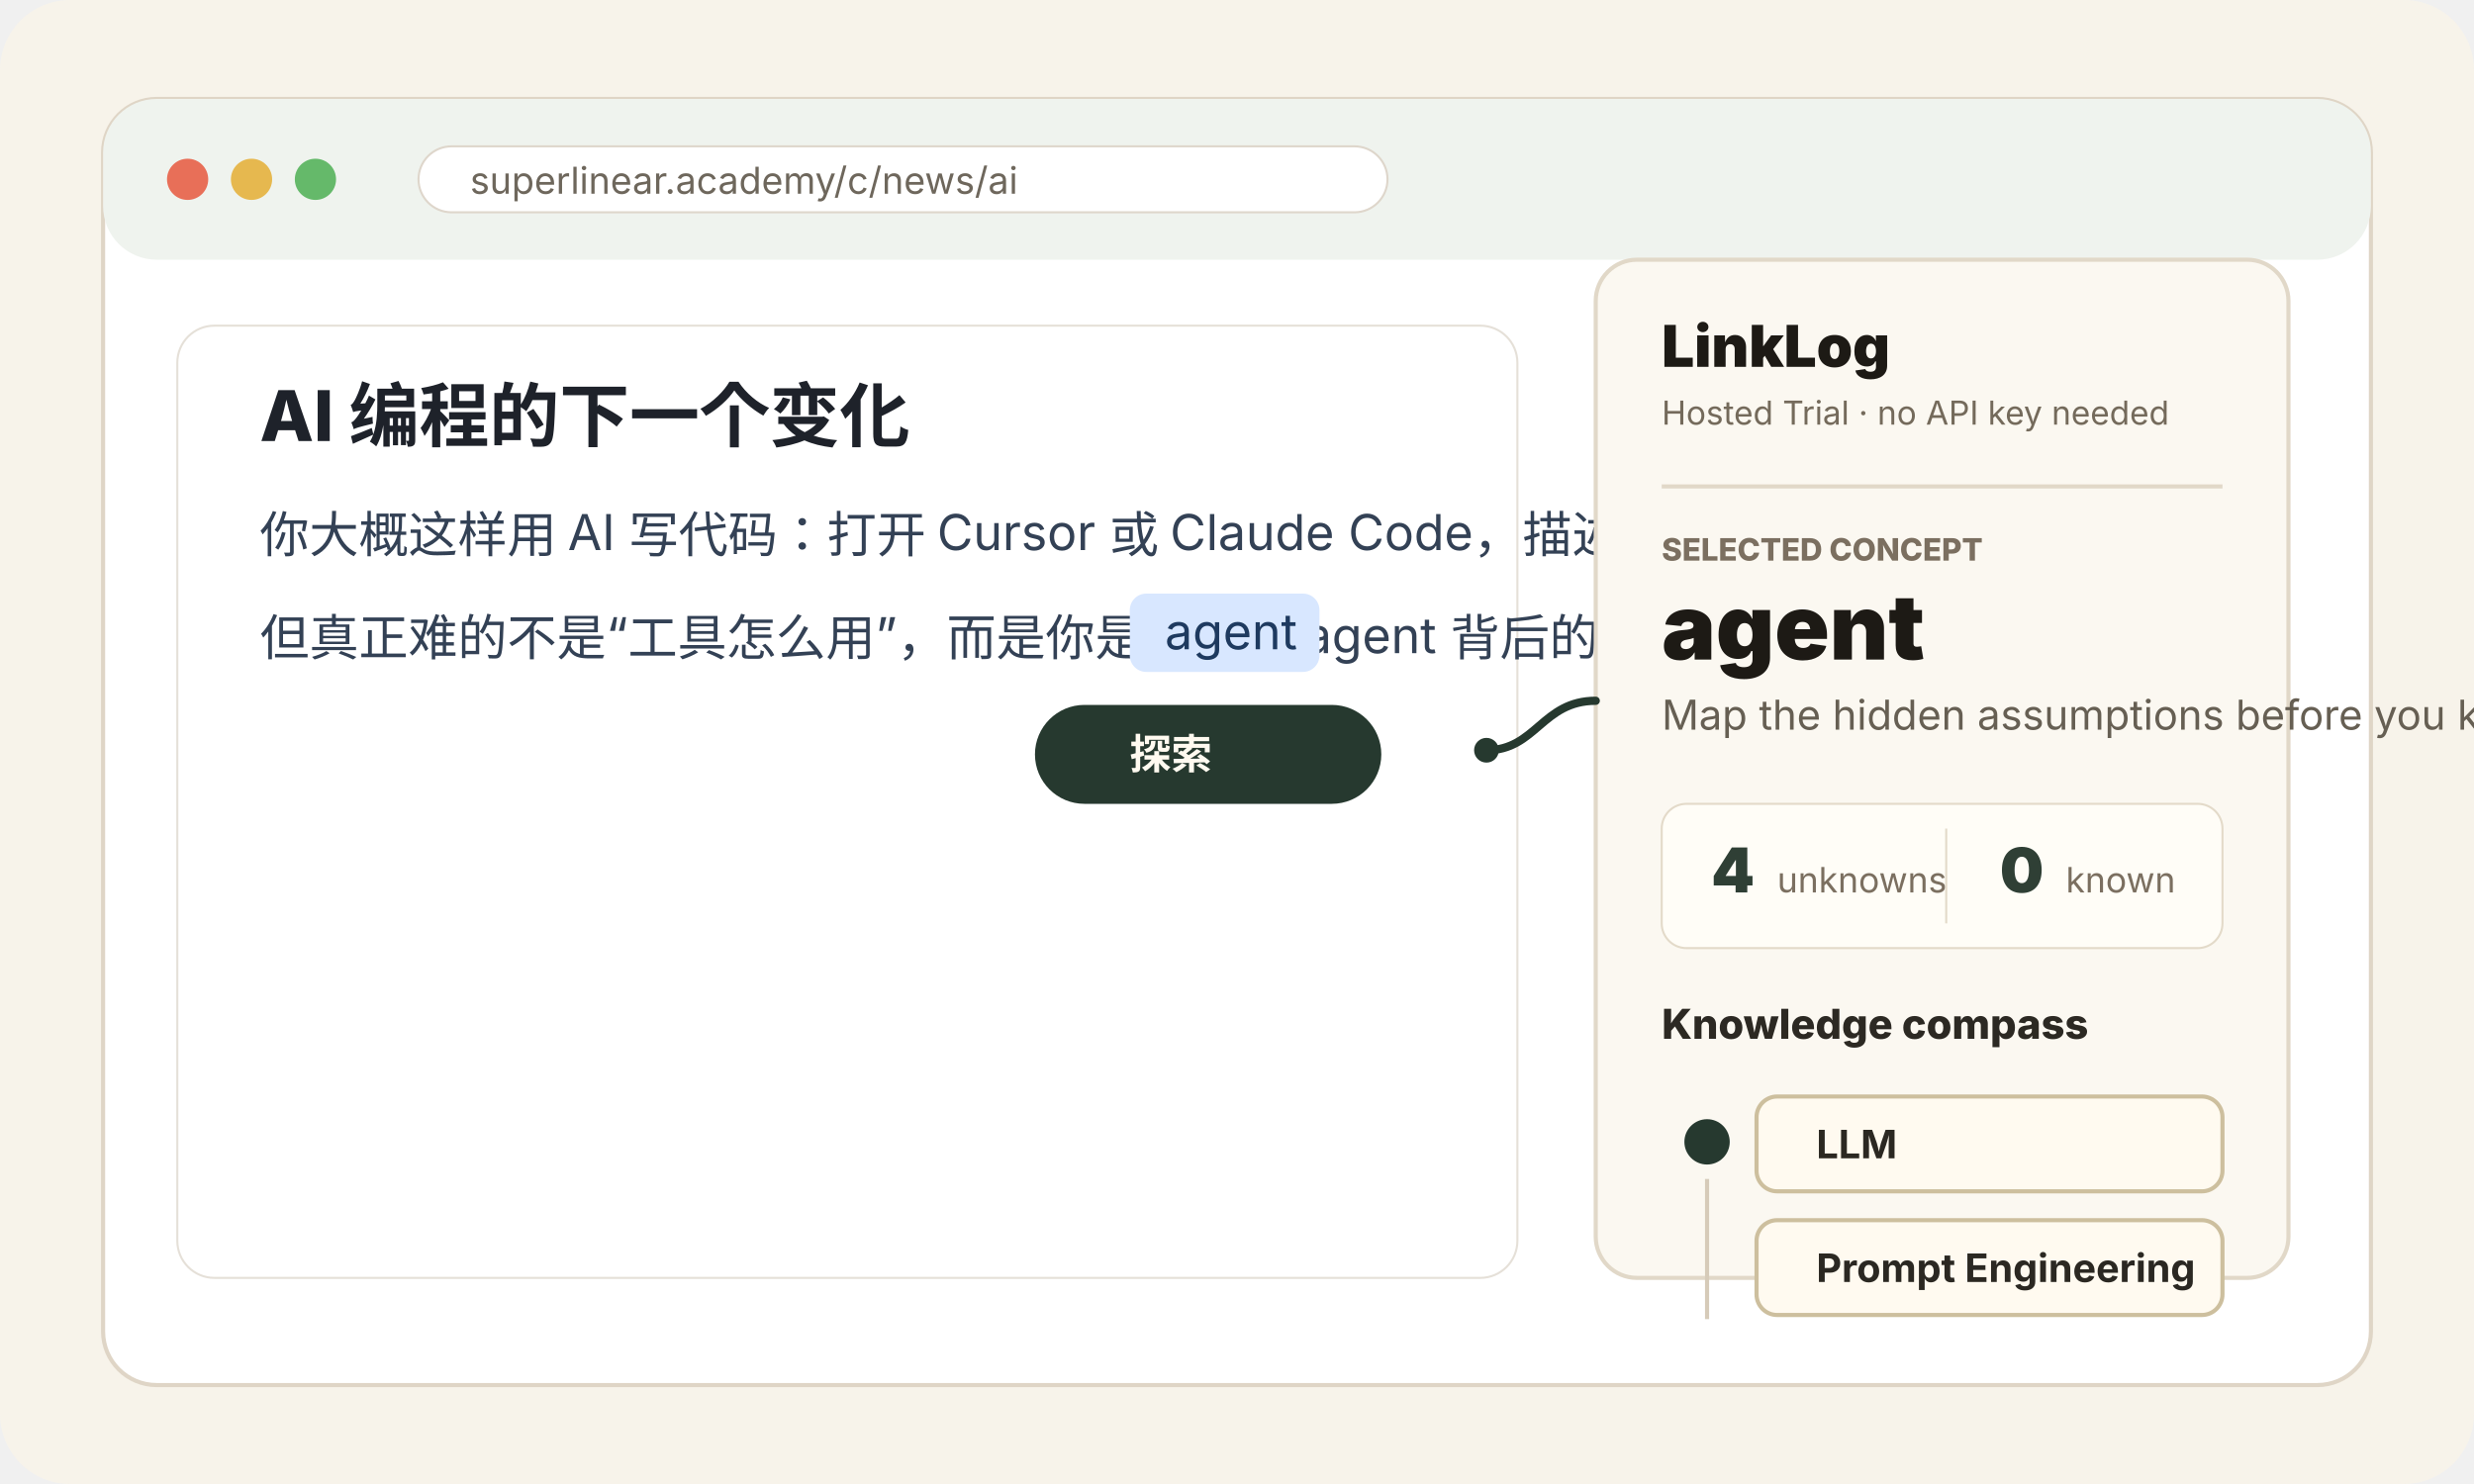
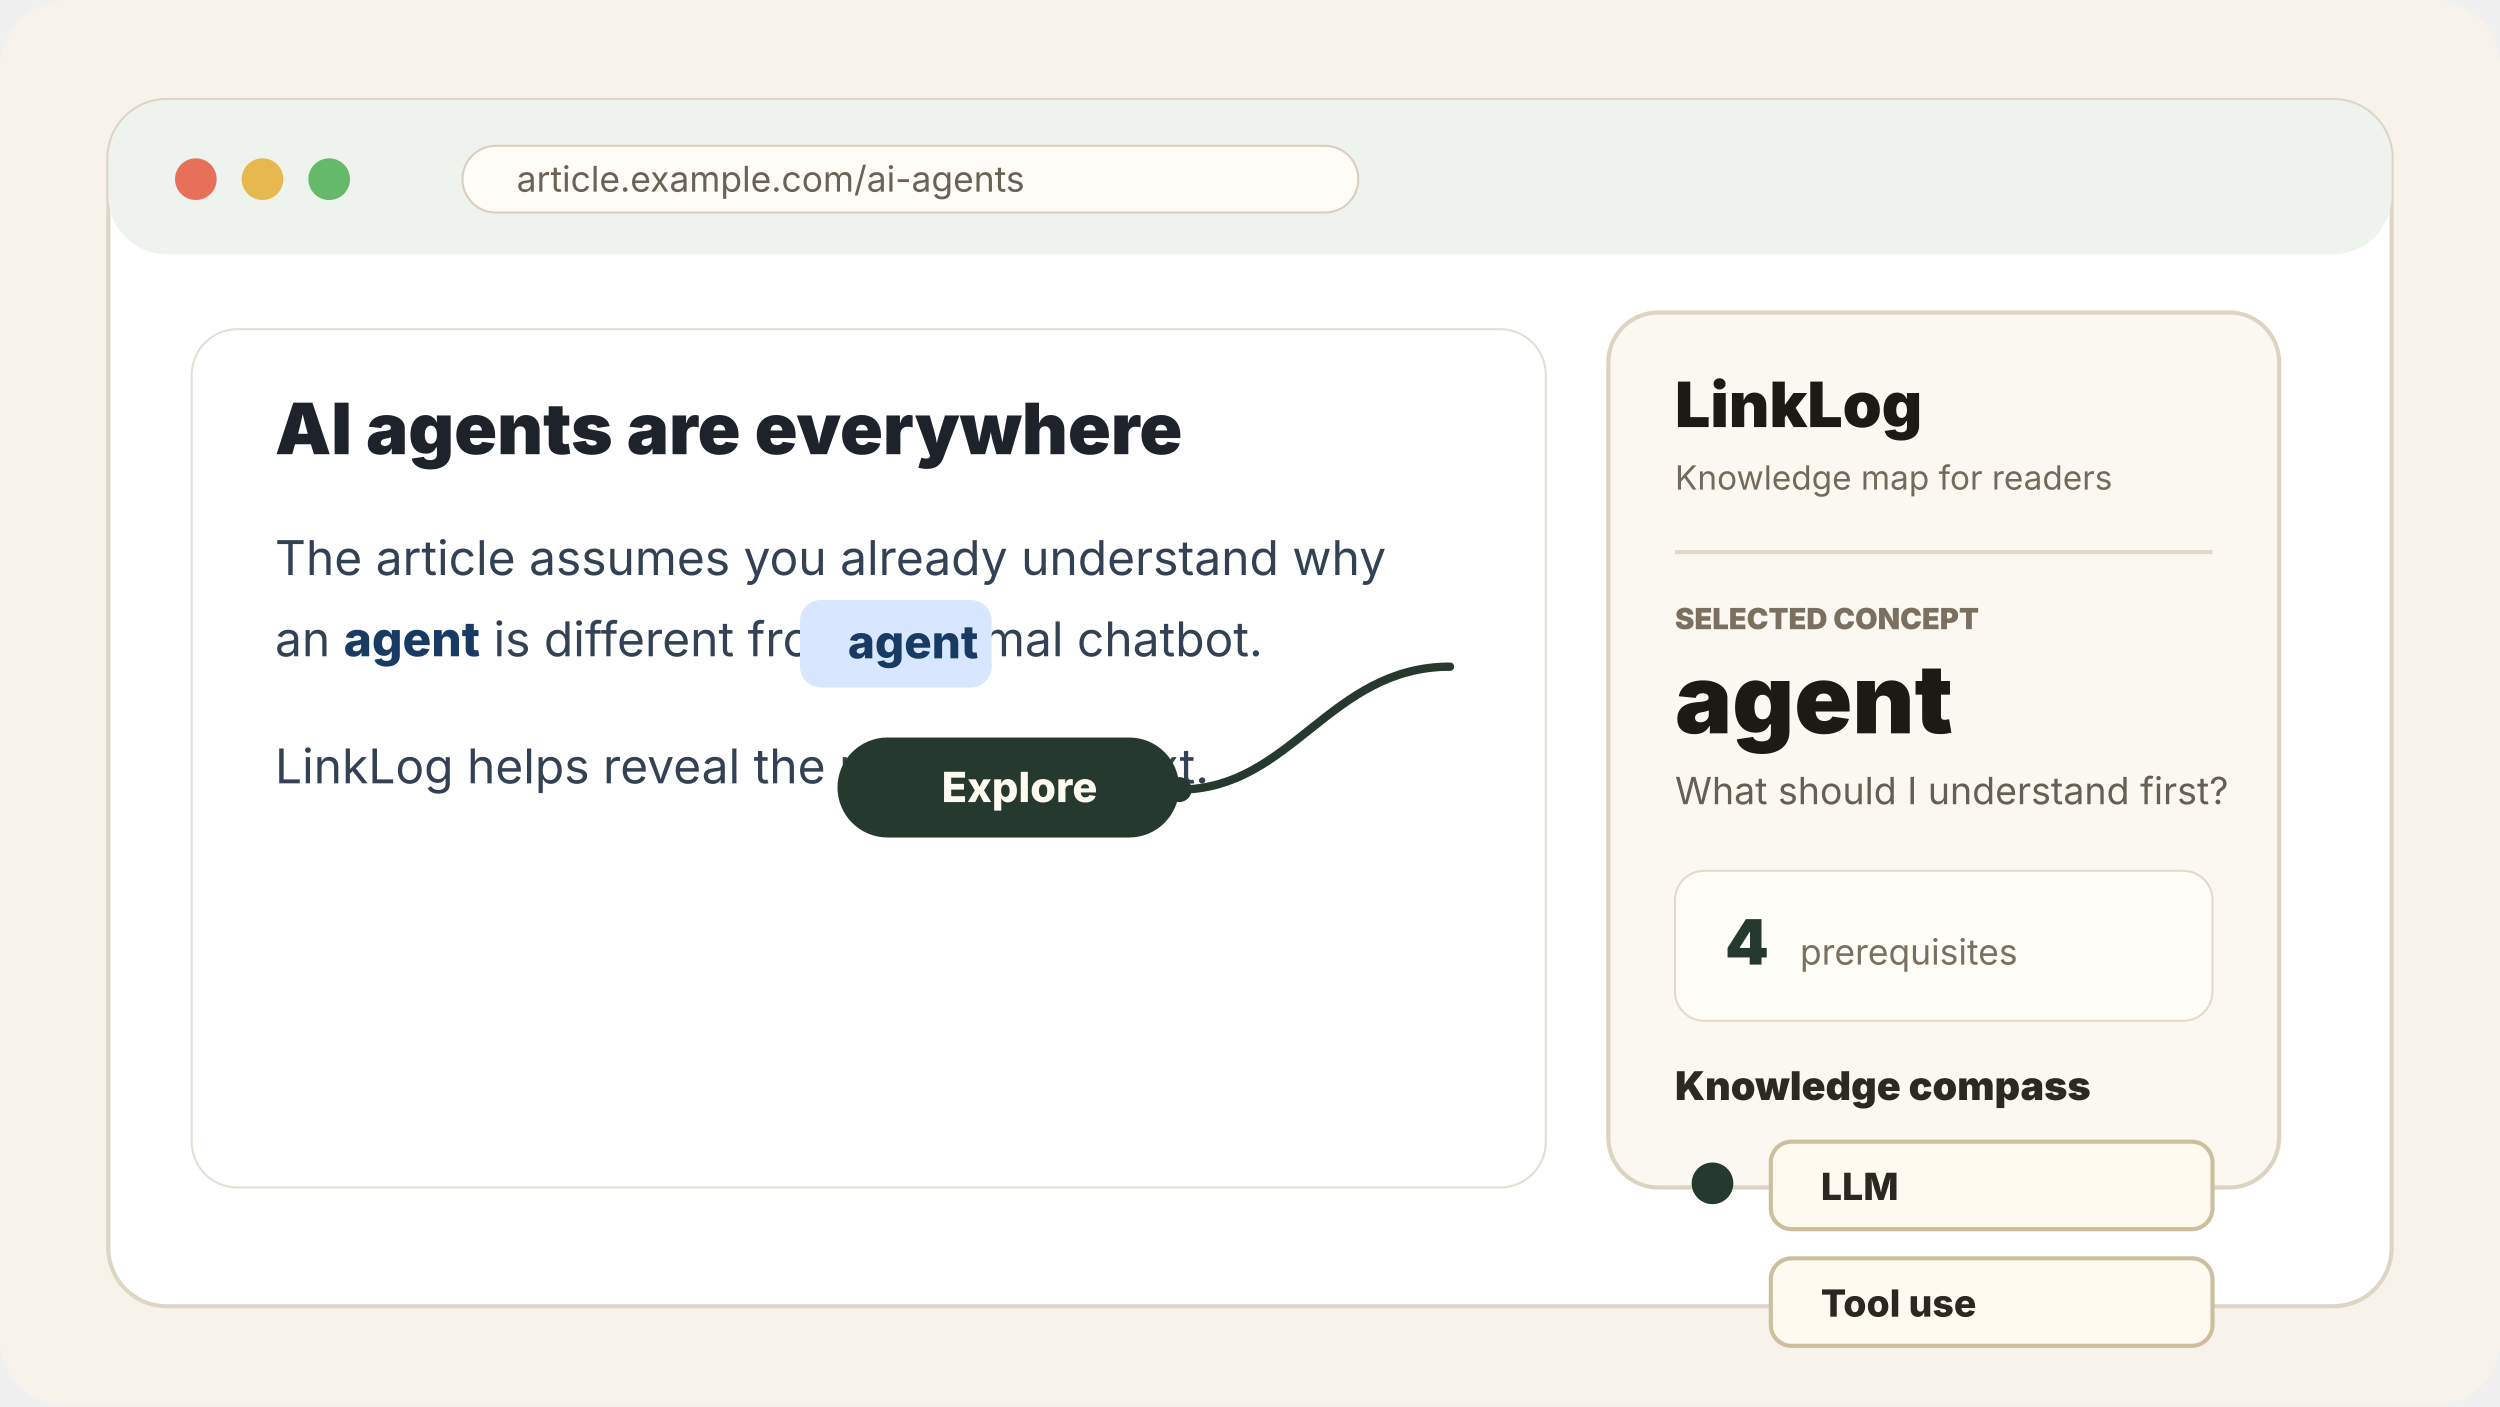
- <svg xmlns="http://www.w3.org/2000/svg" width="1200" height="720" viewBox="0 0 1200 720" fill="none">
-   <rect width="1200" height="720" rx="34" fill="#F7F3EA" />
-   <rect x="50" y="48" width="1100" height="624" rx="26" fill="#FFFFFF" stroke="#DFD5C6" stroke-width="2" />
-   <rect x="50" y="48" width="1100" height="78" rx="26" fill="#EFF3EE" />
-   <circle cx="91" cy="87" r="10" fill="#E86F58" />
-   <circle cx="122" cy="87" r="10" fill="#E6B84F" />
-   <circle cx="153" cy="87" r="10" fill="#65B96A" />
-   <rect x="203" y="71" width="470" height="32" rx="16" fill="#FFFFFF" stroke="#DED6CB" />
-   <text x="228" y="94" fill="#6E675C" font-family="Inter, Arial, sans-serif" font-size="18">superlinear.academy/c/news/ai</text>
-   <rect x="86" y="158" width="650" height="462" rx="18" fill="#FFFFFF" stroke="#E5E0D8" />
-   <text x="126" y="214" fill="#1E222A" font-family="Inter, Arial, sans-serif" font-size="34" font-weight="800">AI 编程的下一个变化</text>
-   <text x="126" y="268" fill="#334155" font-family="Inter, Arial, sans-serif" font-size="24">你大概这样用 AI 写代码：打开 Cursor 或 Claude Code，描述你要什么...</text>
-   <text x="126" y="318" fill="#334155" font-family="Inter, Arial, sans-serif" font-size="24">但真正难的不是“工具怎么用”，而是你是否理解 agent 背后的前置知识。</text>
-   <rect x="548" y="288" width="92" height="38" rx="8" fill="#D8E7FF" />
-   <text x="565" y="315" fill="#1E3A5F" font-family="Inter, Arial, sans-serif" font-size="24">agent</text>
-   <rect x="502" y="342" width="168" height="48" rx="24" fill="#26392F" />
-   <text x="548" y="373" fill="#FFFAF0" font-family="Inter, Arial, sans-serif" font-size="20" font-weight="750">探索</text>
-   <rect x="774" y="126" width="336" height="494" rx="20" fill="#FBF8F1" stroke="#E1D8C8" stroke-width="2" />
-   <text x="806" y="178" fill="#1D1A15" font-family="Inter, Arial, sans-serif" font-size="28" font-weight="850">LinkLog</text>
-   <text x="806" y="206" fill="#746A5B" font-family="Inter, Arial, sans-serif" font-size="16">Hosted Trial · no API key needed</text>
-   <line x1="806" y1="236" x2="1078" y2="236" stroke="#E1D8C8" stroke-width="2" />
-   <text x="806" y="272" fill="#7B6F60" font-family="Inter, Arial, sans-serif" font-size="15" font-weight="800">SELECTED CONCEPT</text>
-   <text x="806" y="320" fill="#1D1A15" font-family="Inter, Arial, sans-serif" font-size="44" font-weight="850">agent</text>
-   <text x="806" y="354" fill="#665F53" font-family="Inter, Arial, sans-serif" font-size="20">Map the hidden assumptions before you keep reading.</text>
-   <rect x="806" y="390" width="272" height="70" rx="12" fill="#FFFDF7" stroke="#E3DAC9" />
-   <text x="830" y="433" fill="#2F3F35" font-family="Inter, Arial, sans-serif" font-size="30" font-weight="850">4</text>
-   <text x="862" y="433" fill="#7B6F60" font-family="Inter, Arial, sans-serif" font-size="17">unknowns</text>
-   <line x1="944" y1="402" x2="944" y2="448" stroke="#E3DAC9" />
-   <text x="970" y="433" fill="#2F3F35" font-family="Inter, Arial, sans-serif" font-size="30" font-weight="850">0</text>
-   <text x="1002" y="433" fill="#7B6F60" font-family="Inter, Arial, sans-serif" font-size="17">known</text>
-   <text x="806" y="504" fill="#2C2923" font-family="Inter, Arial, sans-serif" font-size="20" font-weight="800">Knowledge compass</text>
-   <circle cx="828" cy="554" r="11" fill="#26392F" />
-   <line x1="828" y1="572" x2="828" y2="640" stroke="#D6CBB9" stroke-width="2" />
-   <rect x="852" y="532" width="226" height="46" rx="10" fill="#FFFAF0" stroke="#CDBF9E" stroke-width="2" />
-   <text x="881" y="562" fill="#2B2822" font-family="Inter, Arial, sans-serif" font-size="19" font-weight="750">LLM</text>
-   <rect x="852" y="592" width="226" height="46" rx="10" fill="#FFFAF0" stroke="#CDBF9E" stroke-width="2" />
-   <text x="881" y="622" fill="#2B2822" font-family="Inter, Arial, sans-serif" font-size="19" font-weight="750">Prompt Engineering</text>
-   <path d="M721 364 C745 364 748 340 774 340" stroke="#26392F" stroke-width="4" stroke-linecap="round" />
-   <circle cx="721" cy="364" r="6" fill="#26392F" />
+ <svg xmlns="http://www.w3.org/2000/svg" width="1200" height="675" viewBox="0 0 1200 675" fill="none">
+   <rect width="1200" height="675" rx="32" fill="#F7F3EA" />
+   <rect x="52" y="48" width="1096" height="579" rx="28" fill="#FFFFFF" stroke="#DED5C7" stroke-width="2" />
+   <rect x="52" y="48" width="1096" height="74" rx="28" fill="#EEF3EE" />
+   <circle cx="94" cy="86" r="10" fill="#E86F58" />
+   <circle cx="126" cy="86" r="10" fill="#E6B84F" />
+   <circle cx="158" cy="86" r="10" fill="#65B96A" />
+   <rect x="222" y="70" width="430" height="32" rx="16" fill="#FFFCF7" stroke="#D9CFBF" />
+   <text x="248" y="92" fill="#6B6257" font-family="Inter, Arial, sans-serif" font-size="17">article.example.com/ai-agents</text>
+   <rect x="92" y="158" width="650" height="412" rx="22" fill="#FFFFFF" stroke="#E5DED5" />
+   <text x="132" y="218" fill="#1E222A" font-family="Inter, Arial, sans-serif" font-size="34" font-weight="850">AI agents are everywhere</text>
+   <text x="132" y="276" fill="#334155" font-family="Inter, Arial, sans-serif" font-size="23">The article assumes you already understand why</text>
+   <text x="132" y="315" fill="#334155" font-family="Inter, Arial, sans-serif" font-size="23">an <tspan fill="#173B63" font-weight="800">agent</tspan> is different from a normal chatbot.</text>
+   <text x="132" y="376" fill="#334155" font-family="Inter, Arial, sans-serif" font-size="23">LinkLog helps reveal the missing context.</text>
+   <rect x="384" y="288" width="92" height="42" rx="10" fill="#D8E7FF" />
+   <text x="407" y="316" fill="#173B63" font-family="Inter, Arial, sans-serif" font-size="22" font-weight="800">agent</text>
+   <rect x="402" y="354" width="164" height="48" rx="24" fill="#26392F" />
+   <text x="452" y="385" fill="#FFFAF0" font-family="Inter, Arial, sans-serif" font-size="20" font-weight="800">Explore</text>
+   <path d="M566 379 C620 379 638 320 696 320" stroke="#26392F" stroke-width="4" stroke-linecap="round" />
+   <circle cx="566" cy="379" r="6" fill="#26392F" />
+   <rect x="772" y="150" width="322" height="420" rx="24" fill="#FBF8F1" stroke="#DED3C2" stroke-width="2" />
+   <text x="804" y="205" fill="#1D1A15" font-family="Inter, Arial, sans-serif" font-size="30" font-weight="850">LinkLog</text>
+   <text x="804" y="235" fill="#746A5B" font-family="Inter, Arial, sans-serif" font-size="16">Knowledge map for readers</text>
+   <line x1="804" y1="265" x2="1062" y2="265" stroke="#E2D8C8" stroke-width="2" />
+   <text x="804" y="302" fill="#7B6F60" font-family="Inter, Arial, sans-serif" font-size="14" font-weight="850">SELECTED CONCEPT</text>
+   <text x="804" y="352" fill="#1D1A15" font-family="Inter, Arial, sans-serif" font-size="46" font-weight="900">agent</text>
+   <text x="804" y="386" fill="#665F53" font-family="Inter, Arial, sans-serif" font-size="18">What should I understand first?</text>
+   <rect x="804" y="418" width="258" height="72" rx="14" fill="#FFFDF7" stroke="#E3DAC9" />
+   <text x="828" y="463" fill="#26392F" font-family="Inter, Arial, sans-serif" font-size="30" font-weight="850">4</text>
+   <text x="864" y="463" fill="#7B6F60" font-family="Inter, Arial, sans-serif" font-size="17">prerequisites</text>
+   <text x="804" y="528" fill="#2C2923" font-family="Inter, Arial, sans-serif" font-size="19" font-weight="850">Knowledge compass</text>
+   <circle cx="822" cy="568" r="10" fill="#26392F" />
+   <rect x="850" y="548" width="212" height="42" rx="10" fill="#FFFAF0" stroke="#CDBF9E" stroke-width="2" />
+   <text x="874" y="576" fill="#2B2822" font-family="Inter, Arial, sans-serif" font-size="18" font-weight="800">LLM</text>
+   <rect x="850" y="604" width="212" height="42" rx="10" fill="#FFFAF0" stroke="#CDBF9E" stroke-width="2" />
+   <text x="874" y="632" fill="#2B2822" font-family="Inter, Arial, sans-serif" font-size="18" font-weight="800">Tool use</text>
</svg>
